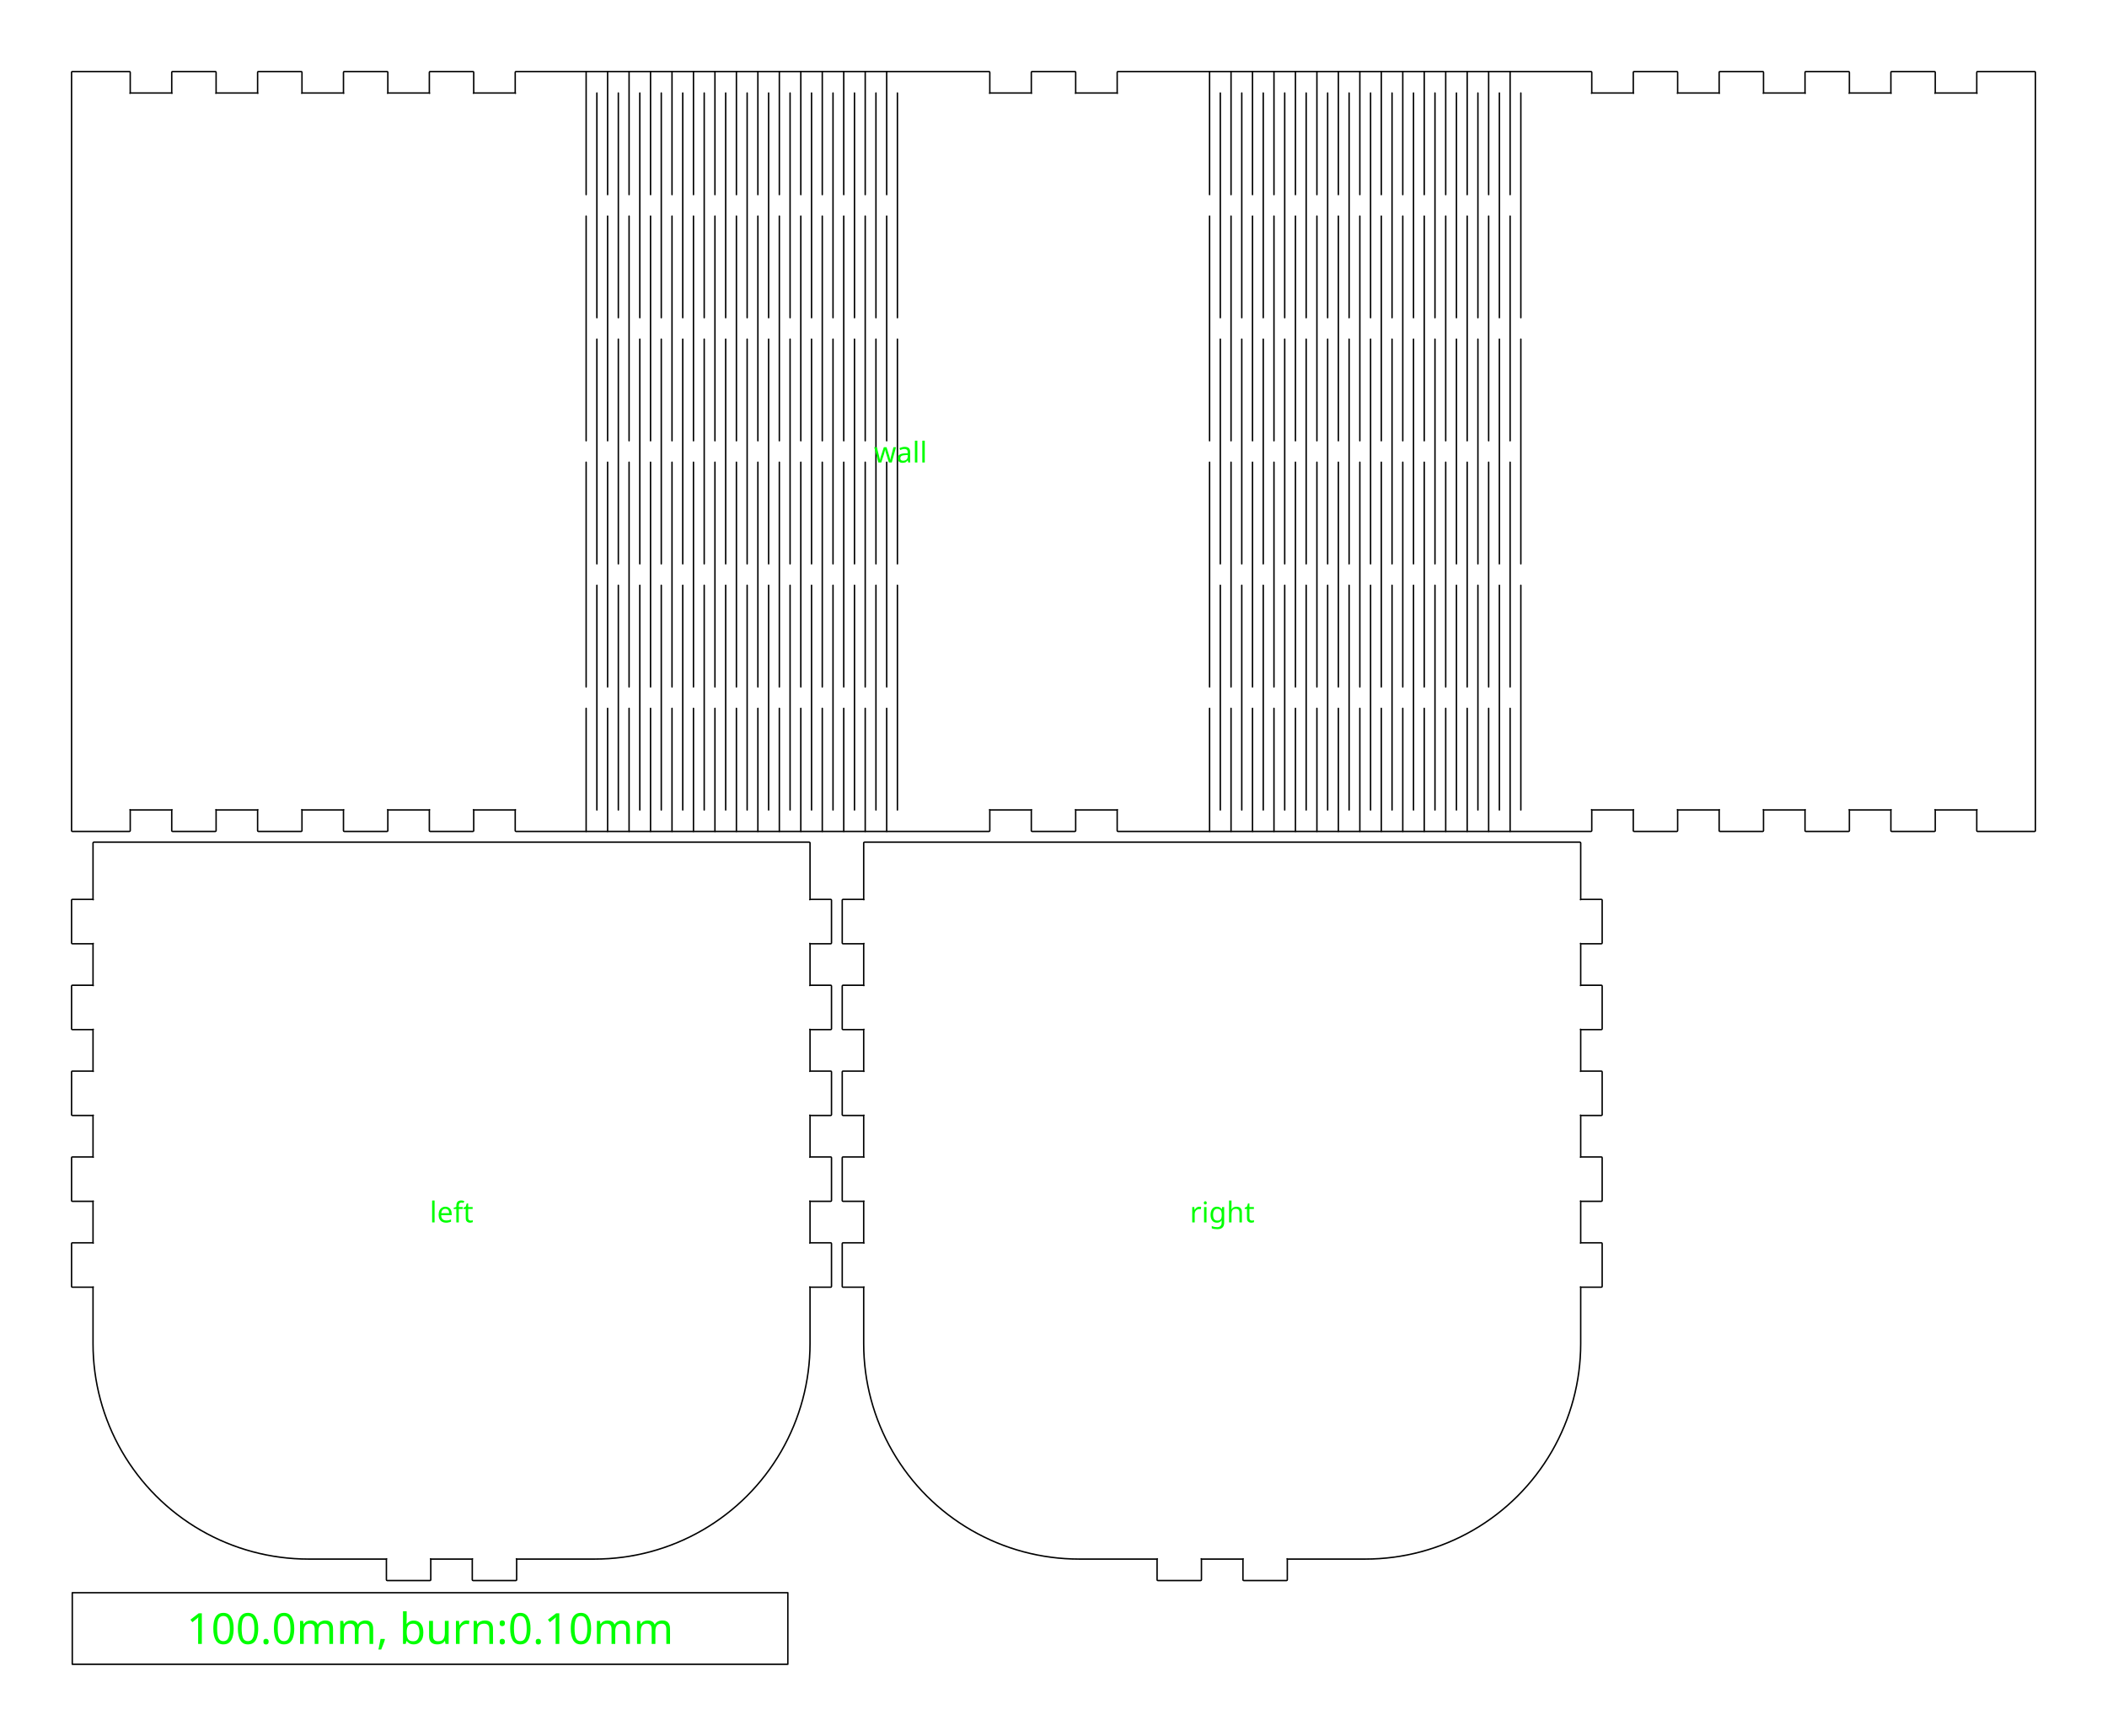
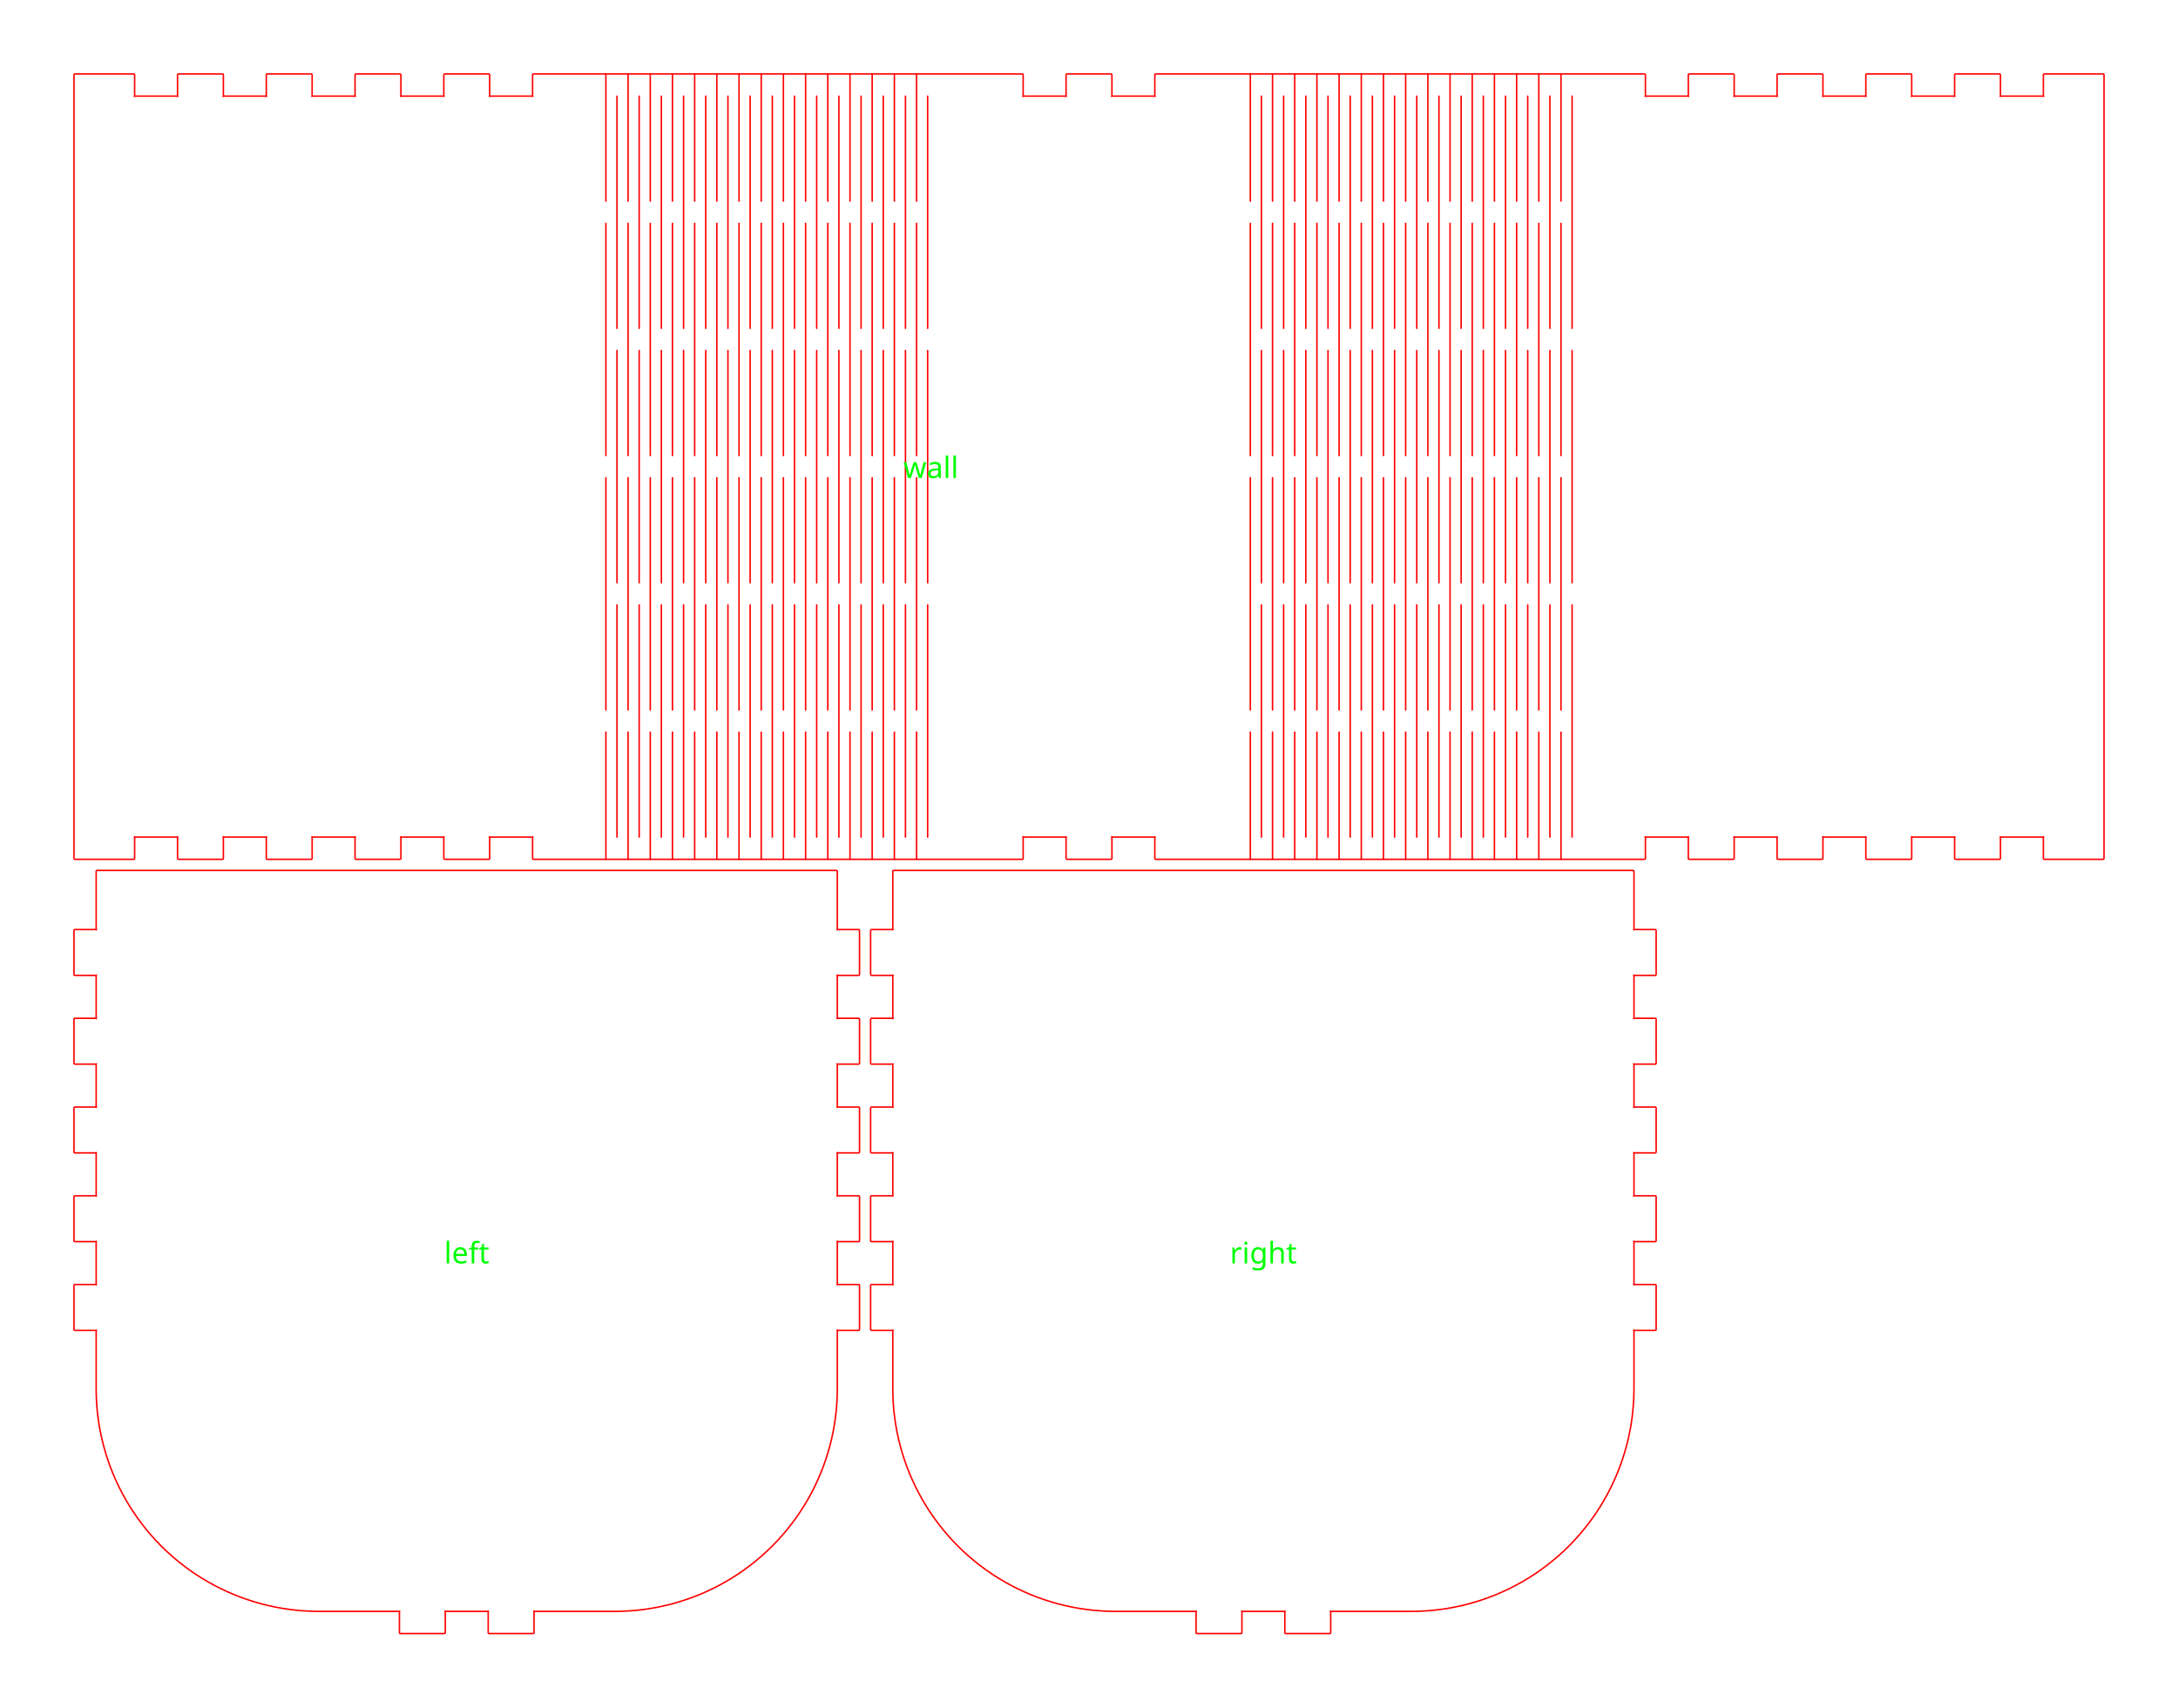
- <svg xmlns="http://www.w3.org/2000/svg" height="242.60mm" viewBox="0.0 0.0 294.45 242.60" width="294.45mm">
+ <svg xmlns="http://www.w3.org/2000/svg" height="230.90mm" viewBox="0.0 0.0 294.45 230.90" width="294.45mm">
  <g id="p-0" style="fill:none;stroke-linecap:round;stroke-linejoin:round;">
-     <path d="M 10.100 232.600 H 110.100 V 222.600 H 10.100 V 232.600 Z" stroke="rgb(0,0,0)" stroke-width="0.20" />
-     <text font-size="6px" style="font-family: sans-serif ; font-weight: normal; font-style: normal; fill: rgb(0,255,0)" text-anchor="middle" transform="matrix( 1.000 0.000 0.000 1.000 60.100 229.760 )">100.0mm, burn:0.10mm</text>
+     <path d="M 43.100 217.900 H 54.000 C 54.100 217.900 54.000 217.800 54.000 217.900 V 220.800 C 54.000 220.855 54.045 220.900 54.100 220.900 H 60.100 C 60.155 220.900 60.200 220.855 60.200 220.800 V 217.900 C 60.200 217.800 60.100 217.900 60.200 217.900 H 66.000 C 66.100 217.900 66.000 217.800 66.000 217.900 V 220.800 C 66.000 220.855 66.045 220.900 66.100 220.900 H 72.100 C 72.155 220.900 72.200 220.855 72.200 220.800 V 217.900 C 72.200 217.800 72.100 217.900 72.200 217.900 H 83.100 C 88.384 217.900 93.574 216.509 98.150 213.867 C 102.726 211.226 106.526 207.426 109.167 202.850 C 111.809 198.274 113.200 193.084 113.200 187.800 V 179.900 C 113.200 179.800 113.100 179.900 113.200 179.900 H 116.100 C 116.155 179.900 116.200 179.855 116.200 179.800 V 173.800 C 116.200 173.745 116.155 173.700 116.100 173.700 H 113.200 C 113.100 173.700 113.200 173.800 113.200 173.700 V 167.900 C 113.200 167.800 113.100 167.900 113.200 167.900 H 116.100 C 116.155 167.900 116.200 167.855 116.200 167.800 V 161.800 C 116.200 161.745 116.155 161.700 116.100 161.700 H 113.200 C 113.100 161.700 113.200 161.800 113.200 161.700 V 155.900 C 113.200 155.800 113.100 155.900 113.200 155.900 H 116.100 C 116.155 155.900 116.200 155.855 116.200 155.800 V 149.800 C 116.200 149.745 116.155 149.700 116.100 149.700 H 113.200 C 113.100 149.700 113.200 149.800 113.200 149.700 V 143.900 C 113.200 143.800 113.100 143.900 113.200 143.900 H 116.100 C 116.155 143.900 116.200 143.855 116.200 143.800 V 137.800 C 116.200 137.745 116.155 137.700 116.100 137.700 H 113.200 C 113.100 137.700 113.200 137.800 113.200 137.700 V 131.900 C 113.200 131.800 113.100 131.900 113.200 131.900 H 116.100 C 116.155 131.900 116.200 131.855 116.200 131.800 V 125.800 C 116.200 125.745 116.155 125.700 116.100 125.700 H 113.200 C 113.100 125.700 113.200 125.800 113.200 125.700 V 117.800 C 113.200 117.745 113.155 117.700 113.100 117.700 H 13.100 C 13.045 117.700 13.000 117.745 13.000 117.800 V 125.700 C 13.000 125.800 13.100 125.700 13.000 125.700 H 10.100 C 10.045 125.700 10.000 125.745 10.000 125.800 V 131.800 C 10.000 131.855 10.045 131.900 10.100 131.900 H 13.000 C 13.100 131.900 13.000 131.800 13.000 131.900 V 137.700 C 13.000 137.800 13.100 137.700 13.000 137.700 H 10.100 C 10.045 137.700 10.000 137.745 10.000 137.800 V 143.800 C 10.000 143.855 10.045 143.900 10.100 143.900 H 13.000 C 13.100 143.900 13.000 143.800 13.000 143.900 V 149.700 C 13.000 149.800 13.100 149.700 13.000 149.700 H 10.100 C 10.045 149.700 10.000 149.745 10.000 149.800 V 155.800 C 10.000 155.855 10.045 155.900 10.100 155.900 H 13.000 C 13.100 155.900 13.000 155.800 13.000 155.900 V 161.700 C 13.000 161.800 13.100 161.700 13.000 161.700 H 10.100 C 10.045 161.700 10.000 161.745 10.000 161.800 V 167.800 C 10.000 167.855 10.045 167.900 10.100 167.900 H 13.000 C 13.100 167.900 13.000 167.800 13.000 167.900 V 173.700 C 13.000 173.800 13.100 173.700 13.000 173.700 H 10.100 C 10.045 173.700 10.000 173.745 10.000 173.800 V 179.800 C 10.000 179.855 10.045 179.900 10.100 179.900 H 13.000 C 13.100 179.900 13.000 179.800 13.000 179.900 V 187.800 C 13.000 193.084 14.391 198.274 17.033 202.850 C 19.674 207.426 23.474 211.226 28.050 213.867 C 32.626 216.509 37.816 217.900 43.100 217.900 Z" stroke="rgb(255,0,0)" stroke-width="0.20" />
+     <text font-size="4px" style="font-family: sans-serif ; font-weight: normal; font-style: normal; fill: rgb(0,255,0)" text-anchor="middle" transform="matrix( 1.000 0.000 0.000 1.000 63.100 170.840 )">left</text>
  </g>
  <g id="p-1" style="fill:none;stroke-linecap:round;stroke-linejoin:round;">
-     <path d="M 43.100 217.900 H 54.000 C 54.100 217.900 54.000 217.800 54.000 217.900 V 220.800 C 54.000 220.855 54.045 220.900 54.100 220.900 H 60.100 C 60.155 220.900 60.200 220.855 60.200 220.800 V 217.900 C 60.200 217.800 60.100 217.900 60.200 217.900 H 66.000 C 66.100 217.900 66.000 217.800 66.000 217.900 V 220.800 C 66.000 220.855 66.045 220.900 66.100 220.900 H 72.100 C 72.155 220.900 72.200 220.855 72.200 220.800 V 217.900 C 72.200 217.800 72.100 217.900 72.200 217.900 H 83.100 C 88.384 217.900 93.574 216.509 98.150 213.867 C 102.726 211.226 106.526 207.426 109.167 202.850 C 111.809 198.274 113.200 193.084 113.200 187.800 V 179.900 C 113.200 179.800 113.100 179.900 113.200 179.900 H 116.100 C 116.155 179.900 116.200 179.855 116.200 179.800 V 173.800 C 116.200 173.745 116.155 173.700 116.100 173.700 H 113.200 C 113.100 173.700 113.200 173.800 113.200 173.700 V 167.900 C 113.200 167.800 113.100 167.900 113.200 167.900 H 116.100 C 116.155 167.900 116.200 167.855 116.200 167.800 V 161.800 C 116.200 161.745 116.155 161.700 116.100 161.700 H 113.200 C 113.100 161.700 113.200 161.800 113.200 161.700 V 155.900 C 113.200 155.800 113.100 155.900 113.200 155.900 H 116.100 C 116.155 155.900 116.200 155.855 116.200 155.800 V 149.800 C 116.200 149.745 116.155 149.700 116.100 149.700 H 113.200 C 113.100 149.700 113.200 149.800 113.200 149.700 V 143.900 C 113.200 143.800 113.100 143.900 113.200 143.900 H 116.100 C 116.155 143.900 116.200 143.855 116.200 143.800 V 137.800 C 116.200 137.745 116.155 137.700 116.100 137.700 H 113.200 C 113.100 137.700 113.200 137.800 113.200 137.700 V 131.900 C 113.200 131.800 113.100 131.900 113.200 131.900 H 116.100 C 116.155 131.900 116.200 131.855 116.200 131.800 V 125.800 C 116.200 125.745 116.155 125.700 116.100 125.700 H 113.200 C 113.100 125.700 113.200 125.800 113.200 125.700 V 117.800 C 113.200 117.745 113.155 117.700 113.100 117.700 H 13.100 C 13.045 117.700 13.000 117.745 13.000 117.800 V 125.700 C 13.000 125.800 13.100 125.700 13.000 125.700 H 10.100 C 10.045 125.700 10.000 125.745 10.000 125.800 V 131.800 C 10.000 131.855 10.045 131.900 10.100 131.900 H 13.000 C 13.100 131.900 13.000 131.800 13.000 131.900 V 137.700 C 13.000 137.800 13.100 137.700 13.000 137.700 H 10.100 C 10.045 137.700 10.000 137.745 10.000 137.800 V 143.800 C 10.000 143.855 10.045 143.900 10.100 143.900 H 13.000 C 13.100 143.900 13.000 143.800 13.000 143.900 V 149.700 C 13.000 149.800 13.100 149.700 13.000 149.700 H 10.100 C 10.045 149.700 10.000 149.745 10.000 149.800 V 155.800 C 10.000 155.855 10.045 155.900 10.100 155.900 H 13.000 C 13.100 155.900 13.000 155.800 13.000 155.900 V 161.700 C 13.000 161.800 13.100 161.700 13.000 161.700 H 10.100 C 10.045 161.700 10.000 161.745 10.000 161.800 V 167.800 C 10.000 167.855 10.045 167.900 10.100 167.900 H 13.000 C 13.100 167.900 13.000 167.800 13.000 167.900 V 173.700 C 13.000 173.800 13.100 173.700 13.000 173.700 H 10.100 C 10.045 173.700 10.000 173.745 10.000 173.800 V 179.800 C 10.000 179.855 10.045 179.900 10.100 179.900 H 13.000 C 13.100 179.900 13.000 179.800 13.000 179.900 V 187.800 C 13.000 193.084 14.391 198.274 17.033 202.850 C 19.674 207.426 23.474 211.226 28.050 213.867 C 32.626 216.509 37.816 217.900 43.100 217.900 Z" stroke="rgb(0,0,0)" stroke-width="0.20" />
-     <text font-size="4px" style="font-family: sans-serif ; font-weight: normal; font-style: normal; fill: rgb(0,255,0)" text-anchor="middle" transform="matrix( 1.000 0.000 0.000 1.000 63.100 170.840 )">left</text>
+     <path d="M 150.800 217.900 H 161.700 C 161.800 217.900 161.700 217.800 161.700 217.900 V 220.800 C 161.700 220.855 161.745 220.900 161.800 220.900 H 167.800 C 167.855 220.900 167.900 220.855 167.900 220.800 V 217.900 C 167.900 217.800 167.800 217.900 167.900 217.900 H 173.700 C 173.800 217.900 173.700 217.800 173.700 217.900 V 220.800 C 173.700 220.855 173.745 220.900 173.800 220.900 H 179.800 C 179.855 220.900 179.900 220.855 179.900 220.800 V 217.900 C 179.900 217.800 179.800 217.900 179.900 217.900 H 190.800 C 196.084 217.900 201.274 216.509 205.850 213.867 C 210.426 211.226 214.226 207.426 216.867 202.850 C 219.509 198.274 220.900 193.084 220.900 187.800 V 179.900 C 220.900 179.800 220.800 179.900 220.900 179.900 H 223.800 C 223.855 179.900 223.900 179.855 223.900 179.800 V 173.800 C 223.900 173.745 223.855 173.700 223.800 173.700 H 220.900 C 220.800 173.700 220.900 173.800 220.900 173.700 V 167.900 C 220.900 167.800 220.800 167.900 220.900 167.900 H 223.800 C 223.855 167.900 223.900 167.855 223.900 167.800 V 161.800 C 223.900 161.745 223.855 161.700 223.800 161.700 H 220.900 C 220.800 161.700 220.900 161.800 220.900 161.700 V 155.900 C 220.900 155.800 220.800 155.900 220.900 155.900 H 223.800 C 223.855 155.900 223.900 155.855 223.900 155.800 V 149.800 C 223.900 149.745 223.855 149.700 223.800 149.700 H 220.900 C 220.800 149.700 220.900 149.800 220.900 149.700 V 143.900 C 220.900 143.800 220.800 143.900 220.900 143.900 H 223.800 C 223.855 143.900 223.900 143.855 223.900 143.800 V 137.800 C 223.900 137.745 223.855 137.700 223.800 137.700 H 220.900 C 220.800 137.700 220.900 137.800 220.900 137.700 V 131.900 C 220.900 131.800 220.800 131.900 220.900 131.900 H 223.800 C 223.855 131.900 223.900 131.855 223.900 131.800 V 125.800 C 223.900 125.745 223.855 125.700 223.800 125.700 H 220.900 C 220.800 125.700 220.900 125.800 220.900 125.700 V 117.800 C 220.900 117.745 220.855 117.700 220.800 117.700 H 120.800 C 120.745 117.700 120.700 117.745 120.700 117.800 V 125.700 C 120.700 125.800 120.800 125.700 120.700 125.700 H 117.800 C 117.745 125.700 117.700 125.745 117.700 125.800 V 131.800 C 117.700 131.855 117.745 131.900 117.800 131.900 H 120.700 C 120.800 131.900 120.700 131.800 120.700 131.900 V 137.700 C 120.700 137.800 120.800 137.700 120.700 137.700 H 117.800 C 117.745 137.700 117.700 137.745 117.700 137.800 V 143.800 C 117.700 143.855 117.745 143.900 117.800 143.900 H 120.700 C 120.800 143.900 120.700 143.800 120.700 143.900 V 149.700 C 120.700 149.800 120.800 149.700 120.700 149.700 H 117.800 C 117.745 149.700 117.700 149.745 117.700 149.800 V 155.800 C 117.700 155.855 117.745 155.900 117.800 155.900 H 120.700 C 120.800 155.900 120.700 155.800 120.700 155.900 V 161.700 C 120.700 161.800 120.800 161.700 120.700 161.700 H 117.800 C 117.745 161.700 117.700 161.745 117.700 161.800 V 167.800 C 117.700 167.855 117.745 167.900 117.800 167.900 H 120.700 C 120.800 167.900 120.700 167.800 120.700 167.900 V 173.700 C 120.700 173.800 120.800 173.700 120.700 173.700 H 117.800 C 117.745 173.700 117.700 173.745 117.700 173.800 V 179.800 C 117.700 179.855 117.745 179.900 117.800 179.900 H 120.700 C 120.800 179.900 120.700 179.800 120.700 179.900 V 187.800 C 120.700 193.084 122.091 198.274 124.733 202.850 C 127.374 207.426 131.174 211.226 135.750 213.867 C 140.326 216.509 145.516 217.900 150.800 217.900 Z" stroke="rgb(255,0,0)" stroke-width="0.20" />
+     <text font-size="4px" style="font-family: sans-serif ; font-weight: normal; font-style: normal; fill: rgb(0,255,0)" text-anchor="middle" transform="matrix( 1.000 0.000 0.000 1.000 170.800 170.840 )">right</text>
  </g>
  <g id="p-2" style="fill:none;stroke-linecap:round;stroke-linejoin:round;">
-     <path d="M 150.800 217.900 H 161.700 C 161.800 217.900 161.700 217.800 161.700 217.900 V 220.800 C 161.700 220.855 161.745 220.900 161.800 220.900 H 167.800 C 167.855 220.900 167.900 220.855 167.900 220.800 V 217.900 C 167.900 217.800 167.800 217.900 167.900 217.900 H 173.700 C 173.800 217.900 173.700 217.800 173.700 217.900 V 220.800 C 173.700 220.855 173.745 220.900 173.800 220.900 H 179.800 C 179.855 220.900 179.900 220.855 179.900 220.800 V 217.900 C 179.900 217.800 179.800 217.900 179.900 217.900 H 190.800 C 196.084 217.900 201.274 216.509 205.850 213.867 C 210.426 211.226 214.226 207.426 216.867 202.850 C 219.509 198.274 220.900 193.084 220.900 187.800 V 179.900 C 220.900 179.800 220.800 179.900 220.900 179.900 H 223.800 C 223.855 179.900 223.900 179.855 223.900 179.800 V 173.800 C 223.900 173.745 223.855 173.700 223.800 173.700 H 220.900 C 220.800 173.700 220.900 173.800 220.900 173.700 V 167.900 C 220.900 167.800 220.800 167.900 220.900 167.900 H 223.800 C 223.855 167.900 223.900 167.855 223.900 167.800 V 161.800 C 223.900 161.745 223.855 161.700 223.800 161.700 H 220.900 C 220.800 161.700 220.900 161.800 220.900 161.700 V 155.900 C 220.900 155.800 220.800 155.900 220.900 155.900 H 223.800 C 223.855 155.900 223.900 155.855 223.900 155.800 V 149.800 C 223.900 149.745 223.855 149.700 223.800 149.700 H 220.900 C 220.800 149.700 220.900 149.800 220.900 149.700 V 143.900 C 220.900 143.800 220.800 143.900 220.900 143.900 H 223.800 C 223.855 143.900 223.900 143.855 223.900 143.800 V 137.800 C 223.900 137.745 223.855 137.700 223.800 137.700 H 220.900 C 220.800 137.700 220.900 137.800 220.900 137.700 V 131.900 C 220.900 131.800 220.800 131.900 220.900 131.900 H 223.800 C 223.855 131.900 223.900 131.855 223.900 131.800 V 125.800 C 223.900 125.745 223.855 125.700 223.800 125.700 H 220.900 C 220.800 125.700 220.900 125.800 220.900 125.700 V 117.800 C 220.900 117.745 220.855 117.700 220.800 117.700 H 120.800 C 120.745 117.700 120.700 117.745 120.700 117.800 V 125.700 C 120.700 125.800 120.800 125.700 120.700 125.700 H 117.800 C 117.745 125.700 117.700 125.745 117.700 125.800 V 131.800 C 117.700 131.855 117.745 131.900 117.800 131.900 H 120.700 C 120.800 131.900 120.700 131.800 120.700 131.900 V 137.700 C 120.700 137.800 120.800 137.700 120.700 137.700 H 117.800 C 117.745 137.700 117.700 137.745 117.700 137.800 V 143.800 C 117.700 143.855 117.745 143.900 117.800 143.900 H 120.700 C 120.800 143.900 120.700 143.800 120.700 143.900 V 149.700 C 120.700 149.800 120.800 149.700 120.700 149.700 H 117.800 C 117.745 149.700 117.700 149.745 117.700 149.800 V 155.800 C 117.700 155.855 117.745 155.900 117.800 155.900 H 120.700 C 120.800 155.900 120.700 155.800 120.700 155.900 V 161.700 C 120.700 161.800 120.800 161.700 120.700 161.700 H 117.800 C 117.745 161.700 117.700 161.745 117.700 161.800 V 167.800 C 117.700 167.855 117.745 167.900 117.800 167.900 H 120.700 C 120.800 167.900 120.700 167.800 120.700 167.900 V 173.700 C 120.700 173.800 120.800 173.700 120.700 173.700 H 117.800 C 117.745 173.700 117.700 173.745 117.700 173.800 V 179.800 C 117.700 179.855 117.745 179.900 117.800 179.900 H 120.700 C 120.800 179.900 120.700 179.800 120.700 179.900 V 187.800 C 120.700 193.084 122.091 198.274 124.733 202.850 C 127.374 207.426 131.174 211.226 135.750 213.867 C 140.326 216.509 145.516 217.900 150.800 217.900 Z" stroke="rgb(0,0,0)" stroke-width="0.20" />
-     <text font-size="4px" style="font-family: sans-serif ; font-weight: normal; font-style: normal; fill: rgb(0,255,0)" text-anchor="middle" transform="matrix( 1.000 0.000 0.000 1.000 170.800 170.840 )">right</text>
-   </g>
-   <g id="p-3" style="fill:none;stroke-linecap:round;stroke-linejoin:round;">
-     <path d="M 10.100 116.200 H 18.100 C 18.155 116.200 18.200 116.155 18.200 116.100 V 113.200 C 18.200 113.100 18.100 113.200 18.200 113.200 H 24.000 C 24.100 113.200 24.000 113.100 24.000 113.200 V 116.100 C 24.000 116.155 24.045 116.200 24.100 116.200 H 30.100 C 30.155 116.200 30.200 116.155 30.200 116.100 V 113.200 C 30.200 113.100 30.100 113.200 30.200 113.200 H 36.000 C 36.100 113.200 36.000 113.100 36.000 113.200 V 116.100 C 36.000 116.155 36.045 116.200 36.100 116.200 H 42.100 C 42.155 116.200 42.200 116.155 42.200 116.100 V 113.200 C 42.200 113.100 42.100 113.200 42.200 113.200 H 48.000 C 48.100 113.200 48.000 113.100 48.000 113.200 V 116.100 C 48.000 116.155 48.045 116.200 48.100 116.200 H 54.100 C 54.155 116.200 54.200 116.155 54.200 116.100 V 113.200 C 54.200 113.100 54.100 113.200 54.200 113.200 H 60.000 C 60.100 113.200 60.000 113.100 60.000 113.200 V 116.100 C 60.000 116.155 60.045 116.200 60.100 116.200 H 66.100 C 66.155 116.200 66.200 116.155 66.200 116.100 V 113.200 C 66.200 113.100 66.100 113.200 66.200 113.200 H 72.000 C 72.100 113.200 72.000 113.100 72.000 113.200 V 116.100 C 72.000 116.155 72.045 116.200 72.100 116.200 H 80.100 H 127.224 H 138.224 C 138.279 116.200 138.324 116.155 138.324 116.100 V 113.200 C 138.324 113.100 138.224 113.200 138.324 113.200 H 144.124 C 144.224 113.200 144.124 113.100 144.124 113.200 V 116.100 C 144.124 116.155 144.169 116.200 144.224 116.200 H 150.224 C 150.279 116.200 150.324 116.155 150.324 116.100 V 113.200 C 150.324 113.100 150.224 113.200 150.324 113.200 H 156.124 C 156.224 113.200 156.124 113.100 156.124 113.200 V 116.100 C 156.124 116.155 156.169 116.200 156.224 116.200 H 167.224 H 214.348 H 222.348 C 222.403 116.200 222.448 116.155 222.448 116.100 V 113.200 C 222.448 113.100 222.348 113.200 222.448 113.200 H 228.248 C 228.348 113.200 228.248 113.100 228.248 113.200 V 116.100 C 228.248 116.155 228.293 116.200 228.348 116.200 H 234.348 C 234.403 116.200 234.448 116.155 234.448 116.100 V 113.200 C 234.448 113.100 234.348 113.200 234.448 113.200 H 240.248 C 240.348 113.200 240.248 113.100 240.248 113.200 V 116.100 C 240.248 116.155 240.293 116.200 240.348 116.200 H 246.348 C 246.403 116.200 246.448 116.155 246.448 116.100 V 113.200 C 246.448 113.100 246.348 113.200 246.448 113.200 H 252.248 C 252.348 113.200 252.248 113.100 252.248 113.200 V 116.100 C 252.248 116.155 252.293 116.200 252.348 116.200 H 258.348 C 258.403 116.200 258.448 116.155 258.448 116.100 V 113.200 C 258.448 113.100 258.348 113.200 258.448 113.200 H 264.248 C 264.348 113.200 264.248 113.100 264.248 113.200 V 116.100 C 264.248 116.155 264.293 116.200 264.348 116.200 H 270.348 C 270.403 116.200 270.448 116.155 270.448 116.100 V 113.200 C 270.448 113.100 270.348 113.200 270.448 113.200 H 276.248 C 276.348 113.200 276.248 113.100 276.248 113.200 V 116.100 C 276.248 116.155 276.293 116.200 276.348 116.200 H 284.348 C 284.403 116.200 284.448 116.155 284.448 116.100 V 113.100 V 13.100 V 10.100 C 284.448 10.045 284.403 10.000 284.348 10.000 H 276.348 C 276.293 10.000 276.248 10.045 276.248 10.100 V 13.000 C 276.248 13.100 276.348 13.000 276.248 13.000 H 270.448 C 270.348 13.000 270.448 13.100 270.448 13.000 V 10.100 C 270.448 10.045 270.403 10.000 270.348 10.000 H 264.348 C 264.293 10.000 264.248 10.045 264.248 10.100 V 13.000 C 264.248 13.100 264.348 13.000 264.248 13.000 H 258.448 C 258.348 13.000 258.448 13.100 258.448 13.000 V 10.100 C 258.448 10.045 258.403 10.000 258.348 10.000 H 252.348 C 252.293 10.000 252.248 10.045 252.248 10.100 V 13.000 C 252.248 13.100 252.348 13.000 252.248 13.000 H 246.448 C 246.348 13.000 246.448 13.100 246.448 13.000 V 10.100 C 246.448 10.045 246.403 10.000 246.348 10.000 H 240.348 C 240.293 10.000 240.248 10.045 240.248 10.100 V 13.000 C 240.248 13.100 240.348 13.000 240.248 13.000 H 234.448 C 234.348 13.000 234.448 13.100 234.448 13.000 V 10.100 C 234.448 10.045 234.403 10.000 234.348 10.000 H 228.348 C 228.293 10.000 228.248 10.045 228.248 10.100 V 13.000 C 228.248 13.100 228.348 13.000 228.248 13.000 H 222.448 C 222.348 13.000 222.448 13.100 222.448 13.000 V 10.100 C 222.448 10.045 222.403 10.000 222.348 10.000 H 214.348 H 167.224 H 156.224 C 156.169 10.000 156.124 10.045 156.124 10.100 V 13.000 C 156.124 13.100 156.224 13.000 156.124 13.000 H 150.324 C 150.224 13.000 150.324 13.100 150.324 13.000 V 10.100 C 150.324 10.045 150.279 10.000 150.224 10.000 H 144.224 C 144.169 10.000 144.124 10.045 144.124 10.100 V 13.000 C 144.124 13.100 144.224 13.000 144.124 13.000 H 138.324 C 138.224 13.000 138.324 13.100 138.324 13.000 V 10.100 C 138.324 10.045 138.279 10.000 138.224 10.000 H 127.224 H 80.100 H 72.100 C 72.045 10.000 72.000 10.045 72.000 10.100 V 13.000 C 72.000 13.100 72.100 13.000 72.000 13.000 H 66.200 C 66.100 13.000 66.200 13.100 66.200 13.000 V 10.100 C 66.200 10.045 66.155 10.000 66.100 10.000 H 60.100 C 60.045 10.000 60.000 10.045 60.000 10.100 V 13.000 C 60.000 13.100 60.100 13.000 60.000 13.000 H 54.200 C 54.100 13.000 54.200 13.100 54.200 13.000 V 10.100 C 54.200 10.045 54.155 10.000 54.100 10.000 H 48.100 C 48.045 10.000 48.000 10.045 48.000 10.100 V 13.000 C 48.000 13.100 48.100 13.000 48.000 13.000 H 42.200 C 42.100 13.000 42.200 13.100 42.200 13.000 V 10.100 C 42.200 10.045 42.155 10.000 42.100 10.000 H 36.100 C 36.045 10.000 36.000 10.045 36.000 10.100 V 13.000 C 36.000 13.100 36.100 13.000 36.000 13.000 H 30.200 C 30.100 13.000 30.200 13.100 30.200 13.000 V 10.100 C 30.200 10.045 30.155 10.000 30.100 10.000 H 24.100 C 24.045 10.000 24.000 10.045 24.000 10.100 V 13.000 C 24.000 13.100 24.100 13.000 24.000 13.000 H 18.200 C 18.100 13.000 18.200 13.100 18.200 13.000 V 10.100 C 18.200 10.045 18.155 10.000 18.100 10.000 H 10.100 C 10.045 10.000 10.000 10.045 10.000 10.100 V 13.100 V 113.100 V 116.100 C 10.000 116.155 10.045 116.200 10.100 116.200 Z" stroke="rgb(0,0,0)" stroke-width="0.20" />
-     <path d="M 81.912 116.200 V 99.000 M 81.912 96.000 V 64.600 M 81.912 61.600 V 30.200 M 81.912 27.200 V 10.000 M 83.412 13.000 V 44.400 M 83.412 47.400 V 78.800 M 83.412 81.800 V 113.200 M 84.912 116.200 V 99.000 M 84.912 96.000 V 64.600 M 84.912 61.600 V 30.200 M 84.912 27.200 V 10.000 M 86.412 13.000 V 44.400 M 86.412 47.400 V 78.800 M 86.412 81.800 V 113.200 M 87.912 116.200 V 99.000 M 87.912 96.000 V 64.600 M 87.912 61.600 V 30.200 M 87.912 27.200 V 10.000 M 89.412 13.000 V 44.400 M 89.412 47.400 V 78.800 M 89.412 81.800 V 113.200 M 90.912 116.200 V 99.000 M 90.912 96.000 V 64.600 M 90.912 61.600 V 30.200 M 90.912 27.200 V 10.000 M 92.412 13.000 V 44.400 M 92.412 47.400 V 78.800 M 92.412 81.800 V 113.200 M 93.912 116.200 V 99.000 M 93.912 96.000 V 64.600 M 93.912 61.600 V 30.200 M 93.912 27.200 V 10.000 M 95.412 13.000 V 44.400 M 95.412 47.400 V 78.800 M 95.412 81.800 V 113.200 M 96.912 116.200 V 99.000 M 96.912 96.000 V 64.600 M 96.912 61.600 V 30.200 M 96.912 27.200 V 10.000 M 98.412 13.000 V 44.400 M 98.412 47.400 V 78.800 M 98.412 81.800 V 113.200 M 99.912 116.200 V 99.000 M 99.912 96.000 V 64.600 M 99.912 61.600 V 30.200 M 99.912 27.200 V 10.000 M 101.412 13.000 V 44.400 M 101.412 47.400 V 78.800 M 101.412 81.800 V 113.200 M 102.912 116.200 V 99.000 M 102.912 96.000 V 64.600 M 102.912 61.600 V 30.200 M 102.912 27.200 V 10.000 M 104.412 13.000 V 44.400 M 104.412 47.400 V 78.800 M 104.412 81.800 V 113.200 M 105.912 116.200 V 99.000 M 105.912 96.000 V 64.600 M 105.912 61.600 V 30.200 M 105.912 27.200 V 10.000 M 107.412 13.000 V 44.400 M 107.412 47.400 V 78.800 M 107.412 81.800 V 113.200 M 108.912 116.200 V 99.000 M 108.912 96.000 V 64.600 M 108.912 61.600 V 30.200 M 108.912 27.200 V 10.000 M 110.412 13.000 V 44.400 M 110.412 47.400 V 78.800 M 110.412 81.800 V 113.200 M 111.912 116.200 V 99.000 M 111.912 96.000 V 64.600 M 111.912 61.600 V 30.200 M 111.912 27.200 V 10.000 M 113.412 13.000 V 44.400 M 113.412 47.400 V 78.800 M 113.412 81.800 V 113.200 M 114.912 116.200 V 99.000 M 114.912 96.000 V 64.600 M 114.912 61.600 V 30.200 M 114.912 27.200 V 10.000 M 116.412 13.000 V 44.400 M 116.412 47.400 V 78.800 M 116.412 81.800 V 113.200 M 117.912 116.200 V 99.000 M 117.912 96.000 V 64.600 M 117.912 61.600 V 30.200 M 117.912 27.200 V 10.000 M 119.412 13.000 V 44.400 M 119.412 47.400 V 78.800 M 119.412 81.800 V 113.200 M 120.912 116.200 V 99.000 M 120.912 96.000 V 64.600 M 120.912 61.600 V 30.200 M 120.912 27.200 V 10.000 M 122.412 13.000 V 44.400 M 122.412 47.400 V 78.800 M 122.412 81.800 V 113.200 M 123.912 116.200 V 99.000 M 123.912 96.000 V 64.600 M 123.912 61.600 V 30.200 M 123.912 27.200 V 10.000 M 125.412 13.000 V 44.400 M 125.412 47.400 V 78.800 M 125.412 81.800 V 113.200" stroke="rgb(0,0,0)" stroke-width="0.20" />
-     <path d="M 169.036 116.200 V 99.000 M 169.036 96.000 V 64.600 M 169.036 61.600 V 30.200 M 169.036 27.200 V 10.000 M 170.536 13.000 V 44.400 M 170.536 47.400 V 78.800 M 170.536 81.800 V 113.200 M 172.036 116.200 V 99.000 M 172.036 96.000 V 64.600 M 172.036 61.600 V 30.200 M 172.036 27.200 V 10.000 M 173.536 13.000 V 44.400 M 173.536 47.400 V 78.800 M 173.536 81.800 V 113.200 M 175.036 116.200 V 99.000 M 175.036 96.000 V 64.600 M 175.036 61.600 V 30.200 M 175.036 27.200 V 10.000 M 176.536 13.000 V 44.400 M 176.536 47.400 V 78.800 M 176.536 81.800 V 113.200 M 178.036 116.200 V 99.000 M 178.036 96.000 V 64.600 M 178.036 61.600 V 30.200 M 178.036 27.200 V 10.000 M 179.536 13.000 V 44.400 M 179.536 47.400 V 78.800 M 179.536 81.800 V 113.200 M 181.036 116.200 V 99.000 M 181.036 96.000 V 64.600 M 181.036 61.600 V 30.200 M 181.036 27.200 V 10.000 M 182.536 13.000 V 44.400 M 182.536 47.400 V 78.800 M 182.536 81.800 V 113.200 M 184.036 116.200 V 99.000 M 184.036 96.000 V 64.600 M 184.036 61.600 V 30.200 M 184.036 27.200 V 10.000 M 185.536 13.000 V 44.400 M 185.536 47.400 V 78.800 M 185.536 81.800 V 113.200 M 187.036 116.200 V 99.000 M 187.036 96.000 V 64.600 M 187.036 61.600 V 30.200 M 187.036 27.200 V 10.000 M 188.536 13.000 V 44.400 M 188.536 47.400 V 78.800 M 188.536 81.800 V 113.200 M 190.036 116.200 V 99.000 M 190.036 96.000 V 64.600 M 190.036 61.600 V 30.200 M 190.036 27.200 V 10.000 M 191.536 13.000 V 44.400 M 191.536 47.400 V 78.800 M 191.536 81.800 V 113.200 M 193.036 116.200 V 99.000 M 193.036 96.000 V 64.600 M 193.036 61.600 V 30.200 M 193.036 27.200 V 10.000 M 194.536 13.000 V 44.400 M 194.536 47.400 V 78.800 M 194.536 81.800 V 113.200 M 196.036 116.200 V 99.000 M 196.036 96.000 V 64.600 M 196.036 61.600 V 30.200 M 196.036 27.200 V 10.000 M 197.536 13.000 V 44.400 M 197.536 47.400 V 78.800 M 197.536 81.800 V 113.200 M 199.036 116.200 V 99.000 M 199.036 96.000 V 64.600 M 199.036 61.600 V 30.200 M 199.036 27.200 V 10.000 M 200.536 13.000 V 44.400 M 200.536 47.400 V 78.800 M 200.536 81.800 V 113.200 M 202.036 116.200 V 99.000 M 202.036 96.000 V 64.600 M 202.036 61.600 V 30.200 M 202.036 27.200 V 10.000 M 203.536 13.000 V 44.400 M 203.536 47.400 V 78.800 M 203.536 81.800 V 113.200 M 205.036 116.200 V 99.000 M 205.036 96.000 V 64.600 M 205.036 61.600 V 30.200 M 205.036 27.200 V 10.000 M 206.536 13.000 V 44.400 M 206.536 47.400 V 78.800 M 206.536 81.800 V 113.200 M 208.036 116.200 V 99.000 M 208.036 96.000 V 64.600 M 208.036 61.600 V 30.200 M 208.036 27.200 V 10.000 M 209.536 13.000 V 44.400 M 209.536 47.400 V 78.800 M 209.536 81.800 V 113.200 M 211.036 116.200 V 99.000 M 211.036 96.000 V 64.600 M 211.036 61.600 V 30.200 M 211.036 27.200 V 10.000 M 212.536 13.000 V 44.400 M 212.536 47.400 V 78.800 M 212.536 81.800 V 113.200" stroke="rgb(0,0,0)" stroke-width="0.20" />
+     <path d="M 10.100 116.200 H 18.100 C 18.155 116.200 18.200 116.155 18.200 116.100 V 113.200 C 18.200 113.100 18.100 113.200 18.200 113.200 H 24.000 C 24.100 113.200 24.000 113.100 24.000 113.200 V 116.100 C 24.000 116.155 24.045 116.200 24.100 116.200 H 30.100 C 30.155 116.200 30.200 116.155 30.200 116.100 V 113.200 C 30.200 113.100 30.100 113.200 30.200 113.200 H 36.000 C 36.100 113.200 36.000 113.100 36.000 113.200 V 116.100 C 36.000 116.155 36.045 116.200 36.100 116.200 H 42.100 C 42.155 116.200 42.200 116.155 42.200 116.100 V 113.200 C 42.200 113.100 42.100 113.200 42.200 113.200 H 48.000 C 48.100 113.200 48.000 113.100 48.000 113.200 V 116.100 C 48.000 116.155 48.045 116.200 48.100 116.200 H 54.100 C 54.155 116.200 54.200 116.155 54.200 116.100 V 113.200 C 54.200 113.100 54.100 113.200 54.200 113.200 H 60.000 C 60.100 113.200 60.000 113.100 60.000 113.200 V 116.100 C 60.000 116.155 60.045 116.200 60.100 116.200 H 66.100 C 66.155 116.200 66.200 116.155 66.200 116.100 V 113.200 C 66.200 113.100 66.100 113.200 66.200 113.200 H 72.000 C 72.100 113.200 72.000 113.100 72.000 113.200 V 116.100 C 72.000 116.155 72.045 116.200 72.100 116.200 H 80.100 H 127.224 H 138.224 C 138.279 116.200 138.324 116.155 138.324 116.100 V 113.200 C 138.324 113.100 138.224 113.200 138.324 113.200 H 144.124 C 144.224 113.200 144.124 113.100 144.124 113.200 V 116.100 C 144.124 116.155 144.169 116.200 144.224 116.200 H 150.224 C 150.279 116.200 150.324 116.155 150.324 116.100 V 113.200 C 150.324 113.100 150.224 113.200 150.324 113.200 H 156.124 C 156.224 113.200 156.124 113.100 156.124 113.200 V 116.100 C 156.124 116.155 156.169 116.200 156.224 116.200 H 167.224 H 214.348 H 222.348 C 222.403 116.200 222.448 116.155 222.448 116.100 V 113.200 C 222.448 113.100 222.348 113.200 222.448 113.200 H 228.248 C 228.348 113.200 228.248 113.100 228.248 113.200 V 116.100 C 228.248 116.155 228.293 116.200 228.348 116.200 H 234.348 C 234.403 116.200 234.448 116.155 234.448 116.100 V 113.200 C 234.448 113.100 234.348 113.200 234.448 113.200 H 240.248 C 240.348 113.200 240.248 113.100 240.248 113.200 V 116.100 C 240.248 116.155 240.293 116.200 240.348 116.200 H 246.348 C 246.403 116.200 246.448 116.155 246.448 116.100 V 113.200 C 246.448 113.100 246.348 113.200 246.448 113.200 H 252.248 C 252.348 113.200 252.248 113.100 252.248 113.200 V 116.100 C 252.248 116.155 252.293 116.200 252.348 116.200 H 258.348 C 258.403 116.200 258.448 116.155 258.448 116.100 V 113.200 C 258.448 113.100 258.348 113.200 258.448 113.200 H 264.248 C 264.348 113.200 264.248 113.100 264.248 113.200 V 116.100 C 264.248 116.155 264.293 116.200 264.348 116.200 H 270.348 C 270.403 116.200 270.448 116.155 270.448 116.100 V 113.200 C 270.448 113.100 270.348 113.200 270.448 113.200 H 276.248 C 276.348 113.200 276.248 113.100 276.248 113.200 V 116.100 C 276.248 116.155 276.293 116.200 276.348 116.200 H 284.348 C 284.403 116.200 284.448 116.155 284.448 116.100 V 113.100 V 13.100 V 10.100 C 284.448 10.045 284.403 10.000 284.348 10.000 H 276.348 C 276.293 10.000 276.248 10.045 276.248 10.100 V 13.000 C 276.248 13.100 276.348 13.000 276.248 13.000 H 270.448 C 270.348 13.000 270.448 13.100 270.448 13.000 V 10.100 C 270.448 10.045 270.403 10.000 270.348 10.000 H 264.348 C 264.293 10.000 264.248 10.045 264.248 10.100 V 13.000 C 264.248 13.100 264.348 13.000 264.248 13.000 H 258.448 C 258.348 13.000 258.448 13.100 258.448 13.000 V 10.100 C 258.448 10.045 258.403 10.000 258.348 10.000 H 252.348 C 252.293 10.000 252.248 10.045 252.248 10.100 V 13.000 C 252.248 13.100 252.348 13.000 252.248 13.000 H 246.448 C 246.348 13.000 246.448 13.100 246.448 13.000 V 10.100 C 246.448 10.045 246.403 10.000 246.348 10.000 H 240.348 C 240.293 10.000 240.248 10.045 240.248 10.100 V 13.000 C 240.248 13.100 240.348 13.000 240.248 13.000 H 234.448 C 234.348 13.000 234.448 13.100 234.448 13.000 V 10.100 C 234.448 10.045 234.403 10.000 234.348 10.000 H 228.348 C 228.293 10.000 228.248 10.045 228.248 10.100 V 13.000 C 228.248 13.100 228.348 13.000 228.248 13.000 H 222.448 C 222.348 13.000 222.448 13.100 222.448 13.000 V 10.100 C 222.448 10.045 222.403 10.000 222.348 10.000 H 214.348 H 167.224 H 156.224 C 156.169 10.000 156.124 10.045 156.124 10.100 V 13.000 C 156.124 13.100 156.224 13.000 156.124 13.000 H 150.324 C 150.224 13.000 150.324 13.100 150.324 13.000 V 10.100 C 150.324 10.045 150.279 10.000 150.224 10.000 H 144.224 C 144.169 10.000 144.124 10.045 144.124 10.100 V 13.000 C 144.124 13.100 144.224 13.000 144.124 13.000 H 138.324 C 138.224 13.000 138.324 13.100 138.324 13.000 V 10.100 C 138.324 10.045 138.279 10.000 138.224 10.000 H 127.224 H 80.100 H 72.100 C 72.045 10.000 72.000 10.045 72.000 10.100 V 13.000 C 72.000 13.100 72.100 13.000 72.000 13.000 H 66.200 C 66.100 13.000 66.200 13.100 66.200 13.000 V 10.100 C 66.200 10.045 66.155 10.000 66.100 10.000 H 60.100 C 60.045 10.000 60.000 10.045 60.000 10.100 V 13.000 C 60.000 13.100 60.100 13.000 60.000 13.000 H 54.200 C 54.100 13.000 54.200 13.100 54.200 13.000 V 10.100 C 54.200 10.045 54.155 10.000 54.100 10.000 H 48.100 C 48.045 10.000 48.000 10.045 48.000 10.100 V 13.000 C 48.000 13.100 48.100 13.000 48.000 13.000 H 42.200 C 42.100 13.000 42.200 13.100 42.200 13.000 V 10.100 C 42.200 10.045 42.155 10.000 42.100 10.000 H 36.100 C 36.045 10.000 36.000 10.045 36.000 10.100 V 13.000 C 36.000 13.100 36.100 13.000 36.000 13.000 H 30.200 C 30.100 13.000 30.200 13.100 30.200 13.000 V 10.100 C 30.200 10.045 30.155 10.000 30.100 10.000 H 24.100 C 24.045 10.000 24.000 10.045 24.000 10.100 V 13.000 C 24.000 13.100 24.100 13.000 24.000 13.000 H 18.200 C 18.100 13.000 18.200 13.100 18.200 13.000 V 10.100 C 18.200 10.045 18.155 10.000 18.100 10.000 H 10.100 C 10.045 10.000 10.000 10.045 10.000 10.100 V 13.100 V 113.100 V 116.100 C 10.000 116.155 10.045 116.200 10.100 116.200 Z" stroke="rgb(255,0,0)" stroke-width="0.20" />
+     <path d="M 81.912 116.200 V 99.000 M 81.912 96.000 V 64.600 M 81.912 61.600 V 30.200 M 81.912 27.200 V 10.000 M 83.412 13.000 V 44.400 M 83.412 47.400 V 78.800 M 83.412 81.800 V 113.200 M 84.912 116.200 V 99.000 M 84.912 96.000 V 64.600 M 84.912 61.600 V 30.200 M 84.912 27.200 V 10.000 M 86.412 13.000 V 44.400 M 86.412 47.400 V 78.800 M 86.412 81.800 V 113.200 M 87.912 116.200 V 99.000 M 87.912 96.000 V 64.600 M 87.912 61.600 V 30.200 M 87.912 27.200 V 10.000 M 89.412 13.000 V 44.400 M 89.412 47.400 V 78.800 M 89.412 81.800 V 113.200 M 90.912 116.200 V 99.000 M 90.912 96.000 V 64.600 M 90.912 61.600 V 30.200 M 90.912 27.200 V 10.000 M 92.412 13.000 V 44.400 M 92.412 47.400 V 78.800 M 92.412 81.800 V 113.200 M 93.912 116.200 V 99.000 M 93.912 96.000 V 64.600 M 93.912 61.600 V 30.200 M 93.912 27.200 V 10.000 M 95.412 13.000 V 44.400 M 95.412 47.400 V 78.800 M 95.412 81.800 V 113.200 M 96.912 116.200 V 99.000 M 96.912 96.000 V 64.600 M 96.912 61.600 V 30.200 M 96.912 27.200 V 10.000 M 98.412 13.000 V 44.400 M 98.412 47.400 V 78.800 M 98.412 81.800 V 113.200 M 99.912 116.200 V 99.000 M 99.912 96.000 V 64.600 M 99.912 61.600 V 30.200 M 99.912 27.200 V 10.000 M 101.412 13.000 V 44.400 M 101.412 47.400 V 78.800 M 101.412 81.800 V 113.200 M 102.912 116.200 V 99.000 M 102.912 96.000 V 64.600 M 102.912 61.600 V 30.200 M 102.912 27.200 V 10.000 M 104.412 13.000 V 44.400 M 104.412 47.400 V 78.800 M 104.412 81.800 V 113.200 M 105.912 116.200 V 99.000 M 105.912 96.000 V 64.600 M 105.912 61.600 V 30.200 M 105.912 27.200 V 10.000 M 107.412 13.000 V 44.400 M 107.412 47.400 V 78.800 M 107.412 81.800 V 113.200 M 108.912 116.200 V 99.000 M 108.912 96.000 V 64.600 M 108.912 61.600 V 30.200 M 108.912 27.200 V 10.000 M 110.412 13.000 V 44.400 M 110.412 47.400 V 78.800 M 110.412 81.800 V 113.200 M 111.912 116.200 V 99.000 M 111.912 96.000 V 64.600 M 111.912 61.600 V 30.200 M 111.912 27.200 V 10.000 M 113.412 13.000 V 44.400 M 113.412 47.400 V 78.800 M 113.412 81.800 V 113.200 M 114.912 116.200 V 99.000 M 114.912 96.000 V 64.600 M 114.912 61.600 V 30.200 M 114.912 27.200 V 10.000 M 116.412 13.000 V 44.400 M 116.412 47.400 V 78.800 M 116.412 81.800 V 113.200 M 117.912 116.200 V 99.000 M 117.912 96.000 V 64.600 M 117.912 61.600 V 30.200 M 117.912 27.200 V 10.000 M 119.412 13.000 V 44.400 M 119.412 47.400 V 78.800 M 119.412 81.800 V 113.200 M 120.912 116.200 V 99.000 M 120.912 96.000 V 64.600 M 120.912 61.600 V 30.200 M 120.912 27.200 V 10.000 M 122.412 13.000 V 44.400 M 122.412 47.400 V 78.800 M 122.412 81.800 V 113.200 M 123.912 116.200 V 99.000 M 123.912 96.000 V 64.600 M 123.912 61.600 V 30.200 M 123.912 27.200 V 10.000 M 125.412 13.000 V 44.400 M 125.412 47.400 V 78.800 M 125.412 81.800 V 113.200" stroke="rgb(255,0,0)" stroke-width="0.20" />
+     <path d="M 169.036 116.200 V 99.000 M 169.036 96.000 V 64.600 M 169.036 61.600 V 30.200 M 169.036 27.200 V 10.000 M 170.536 13.000 V 44.400 M 170.536 47.400 V 78.800 M 170.536 81.800 V 113.200 M 172.036 116.200 V 99.000 M 172.036 96.000 V 64.600 M 172.036 61.600 V 30.200 M 172.036 27.200 V 10.000 M 173.536 13.000 V 44.400 M 173.536 47.400 V 78.800 M 173.536 81.800 V 113.200 M 175.036 116.200 V 99.000 M 175.036 96.000 V 64.600 M 175.036 61.600 V 30.200 M 175.036 27.200 V 10.000 M 176.536 13.000 V 44.400 M 176.536 47.400 V 78.800 M 176.536 81.800 V 113.200 M 178.036 116.200 V 99.000 M 178.036 96.000 V 64.600 M 178.036 61.600 V 30.200 M 178.036 27.200 V 10.000 M 179.536 13.000 V 44.400 M 179.536 47.400 V 78.800 M 179.536 81.800 V 113.200 M 181.036 116.200 V 99.000 M 181.036 96.000 V 64.600 M 181.036 61.600 V 30.200 M 181.036 27.200 V 10.000 M 182.536 13.000 V 44.400 M 182.536 47.400 V 78.800 M 182.536 81.800 V 113.200 M 184.036 116.200 V 99.000 M 184.036 96.000 V 64.600 M 184.036 61.600 V 30.200 M 184.036 27.200 V 10.000 M 185.536 13.000 V 44.400 M 185.536 47.400 V 78.800 M 185.536 81.800 V 113.200 M 187.036 116.200 V 99.000 M 187.036 96.000 V 64.600 M 187.036 61.600 V 30.200 M 187.036 27.200 V 10.000 M 188.536 13.000 V 44.400 M 188.536 47.400 V 78.800 M 188.536 81.800 V 113.200 M 190.036 116.200 V 99.000 M 190.036 96.000 V 64.600 M 190.036 61.600 V 30.200 M 190.036 27.200 V 10.000 M 191.536 13.000 V 44.400 M 191.536 47.400 V 78.800 M 191.536 81.800 V 113.200 M 193.036 116.200 V 99.000 M 193.036 96.000 V 64.600 M 193.036 61.600 V 30.200 M 193.036 27.200 V 10.000 M 194.536 13.000 V 44.400 M 194.536 47.400 V 78.800 M 194.536 81.800 V 113.200 M 196.036 116.200 V 99.000 M 196.036 96.000 V 64.600 M 196.036 61.600 V 30.200 M 196.036 27.200 V 10.000 M 197.536 13.000 V 44.400 M 197.536 47.400 V 78.800 M 197.536 81.800 V 113.200 M 199.036 116.200 V 99.000 M 199.036 96.000 V 64.600 M 199.036 61.600 V 30.200 M 199.036 27.200 V 10.000 M 200.536 13.000 V 44.400 M 200.536 47.400 V 78.800 M 200.536 81.800 V 113.200 M 202.036 116.200 V 99.000 M 202.036 96.000 V 64.600 M 202.036 61.600 V 30.200 M 202.036 27.200 V 10.000 M 203.536 13.000 V 44.400 M 203.536 47.400 V 78.800 M 203.536 81.800 V 113.200 M 205.036 116.200 V 99.000 M 205.036 96.000 V 64.600 M 205.036 61.600 V 30.200 M 205.036 27.200 V 10.000 M 206.536 13.000 V 44.400 M 206.536 47.400 V 78.800 M 206.536 81.800 V 113.200 M 208.036 116.200 V 99.000 M 208.036 96.000 V 64.600 M 208.036 61.600 V 30.200 M 208.036 27.200 V 10.000 M 209.536 13.000 V 44.400 M 209.536 47.400 V 78.800 M 209.536 81.800 V 113.200 M 211.036 116.200 V 99.000 M 211.036 96.000 V 64.600 M 211.036 61.600 V 30.200 M 211.036 27.200 V 10.000 M 212.536 13.000 V 44.400 M 212.536 47.400 V 78.800 M 212.536 81.800 V 113.200" stroke="rgb(255,0,0)" stroke-width="0.20" />
    <text font-size="4px" style="font-family: sans-serif ; font-weight: normal; font-style: normal; fill: rgb(0,255,0)" text-anchor="middle" transform="matrix( 1.000 0.000 0.000 1.000 125.852 64.640 )">wall</text>
  </g>
</svg>
